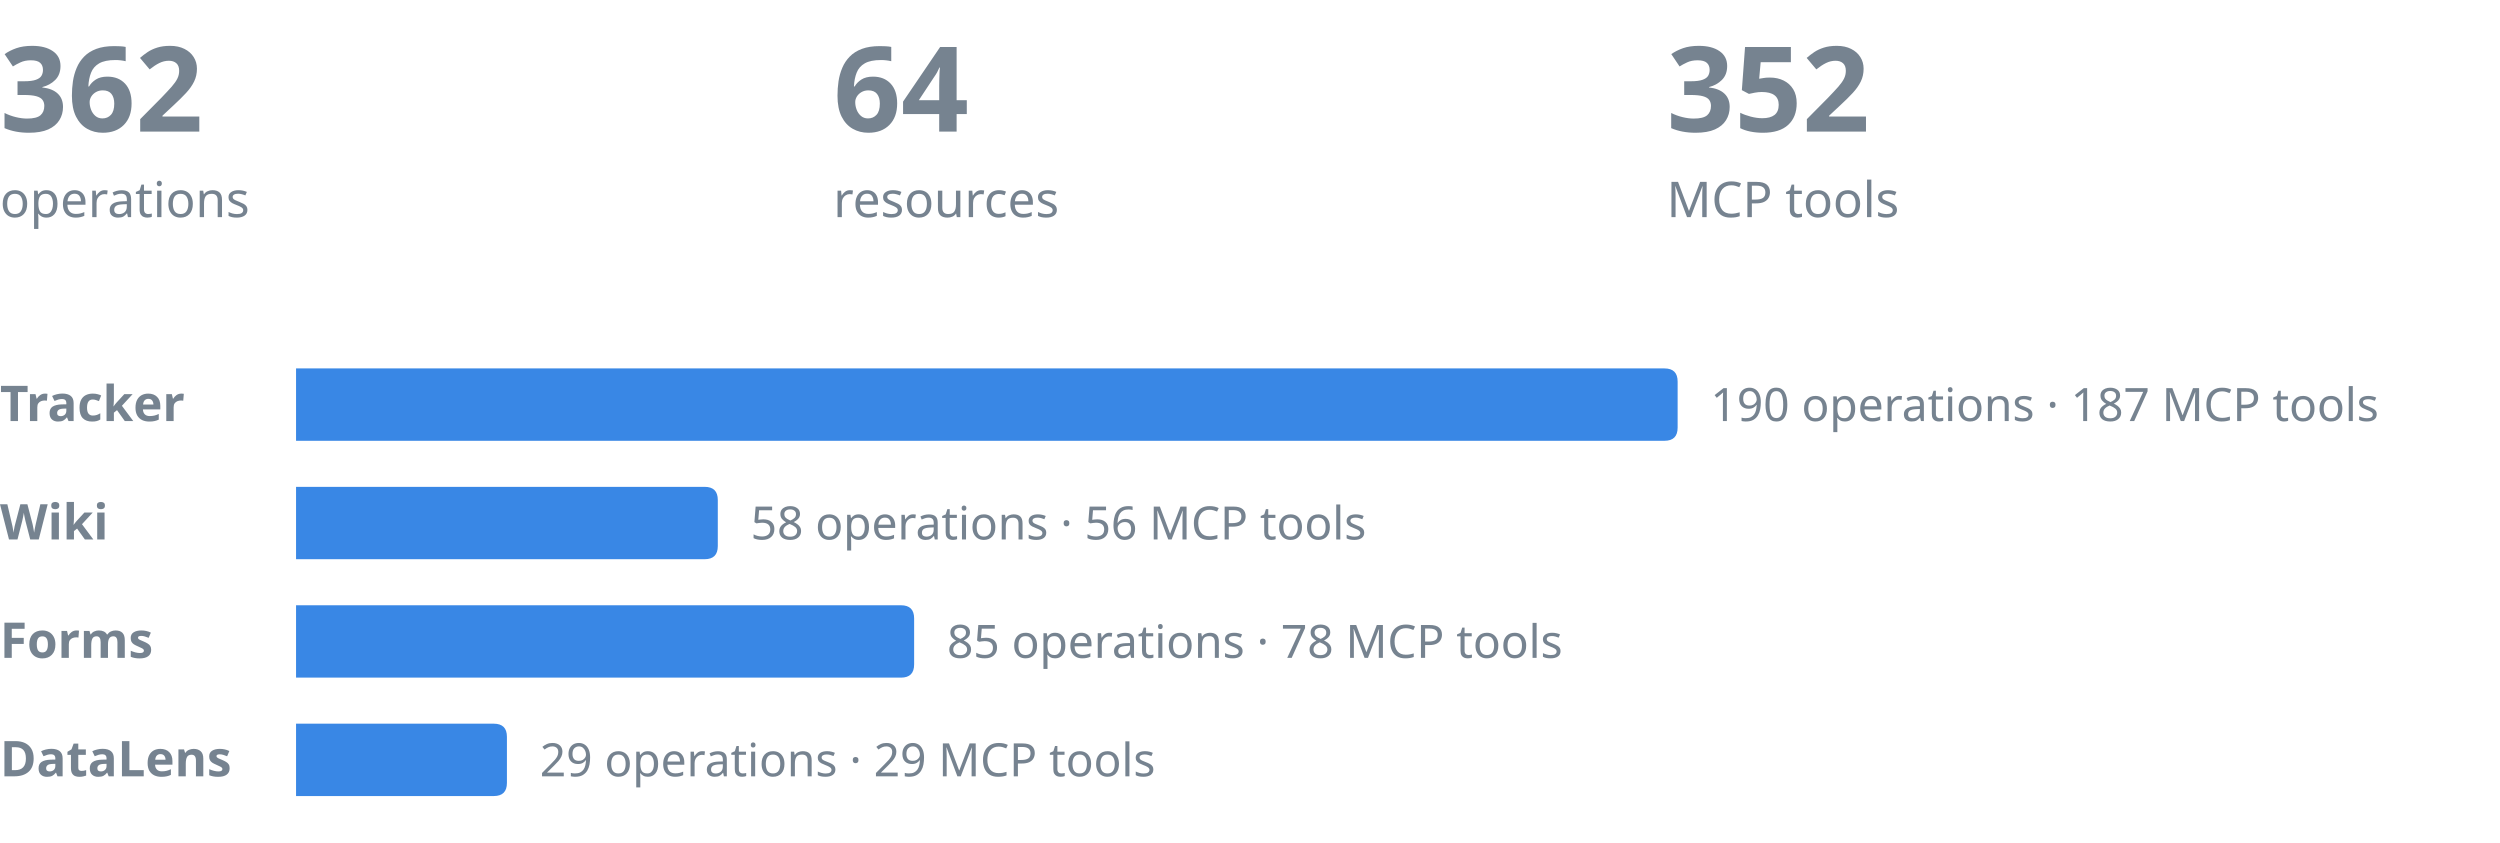
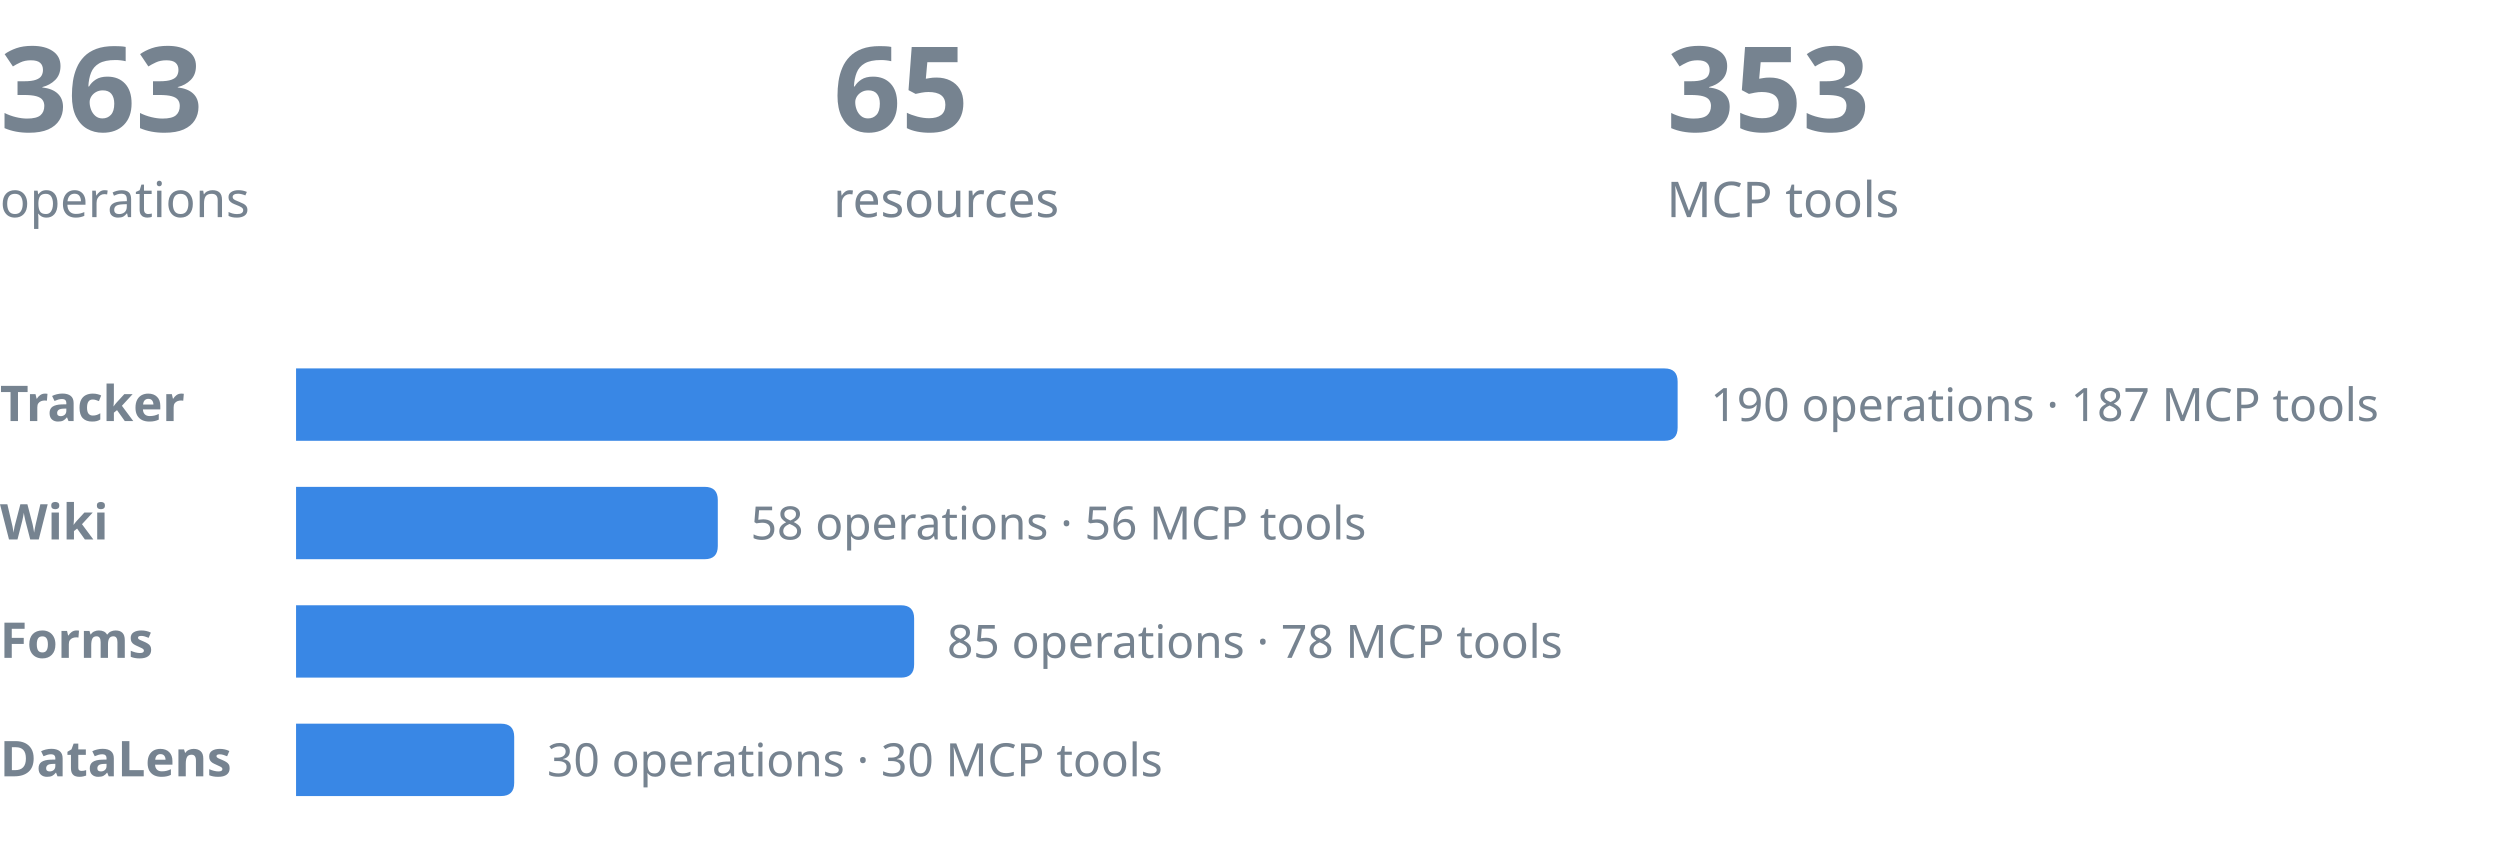
<svg xmlns="http://www.w3.org/2000/svg" width="760" height="256" viewBox="0 0 760 256" font-family="-apple-system, BlinkMacSystemFont, 'Segoe UI', 'Noto Sans', Helvetica, Arial, sans-serif" role="img" aria-labelledby="title">
  <style>.value{fill:#768390}.label{fill:#768390}.bar{fill:#3987e5}</style>
-   <text class="value" x="0" y="40" font-size="36" font-weight="600">362</text>
+   <text class="value" x="0" y="40" font-size="36" font-weight="600">363</text>
  <text class="label" x="0" y="66" font-size="15">operations</text>
-   <text class="value" x="253.333" y="40" font-size="36" font-weight="600">64</text>
+   <text class="value" x="253.333" y="40" font-size="36" font-weight="600">65</text>
  <text class="label" x="253.333" y="66" font-size="15">resources</text>
-   <text class="value" x="506.667" y="40" font-size="36" font-weight="600">352</text>
+   <text class="value" x="506.667" y="40" font-size="36" font-weight="600">353</text>
  <text class="label" x="506.667" y="66" font-size="15">MCP tools</text>
  <text class="value" x="0" y="128" font-size="15" font-weight="600">Tracker</text>
  <path class="bar" d="M90,112H506Q510,112 510,116V130Q510,134 506,134H90Z" />
  <text class="label" x="520" y="128" font-size="14">190 operations · 187 MCP tools</text>
  <text class="value" x="0" y="164" font-size="15" font-weight="600">Wiki</text>
  <path class="bar" d="M90,148H214.211Q218.211,148 218.211,152V166Q218.211,170 214.211,170H90Z" />
  <text class="label" x="228.211" y="164" font-size="14">58 operations · 56 MCP tools</text>
  <text class="value" x="0" y="200" font-size="15" font-weight="600">Forms</text>
  <path class="bar" d="M90,184H273.895Q277.895,184 277.895,188V202Q277.895,206 273.895,206H90Z" />
  <text class="label" x="287.895" y="200" font-size="14">85 operations · 78 MCP tools</text>
  <text class="value" x="0" y="236" font-size="15" font-weight="600">DataLens</text>
-   <path class="bar" d="M90,220H150.105Q154.105,220 154.105,224V238Q154.105,242 150.105,242H90Z" />
-   <text class="label" x="164.105" y="236" font-size="14">29 operations · 29 MCP tools</text>
+   <path class="bar" d="M90,220H152.316Q156.316,220 156.316,224V238Q156.316,242 152.316,242H90Z" />
+   <text class="label" x="166.316" y="236" font-size="14">30 operations · 30 MCP tools</text>
</svg>
